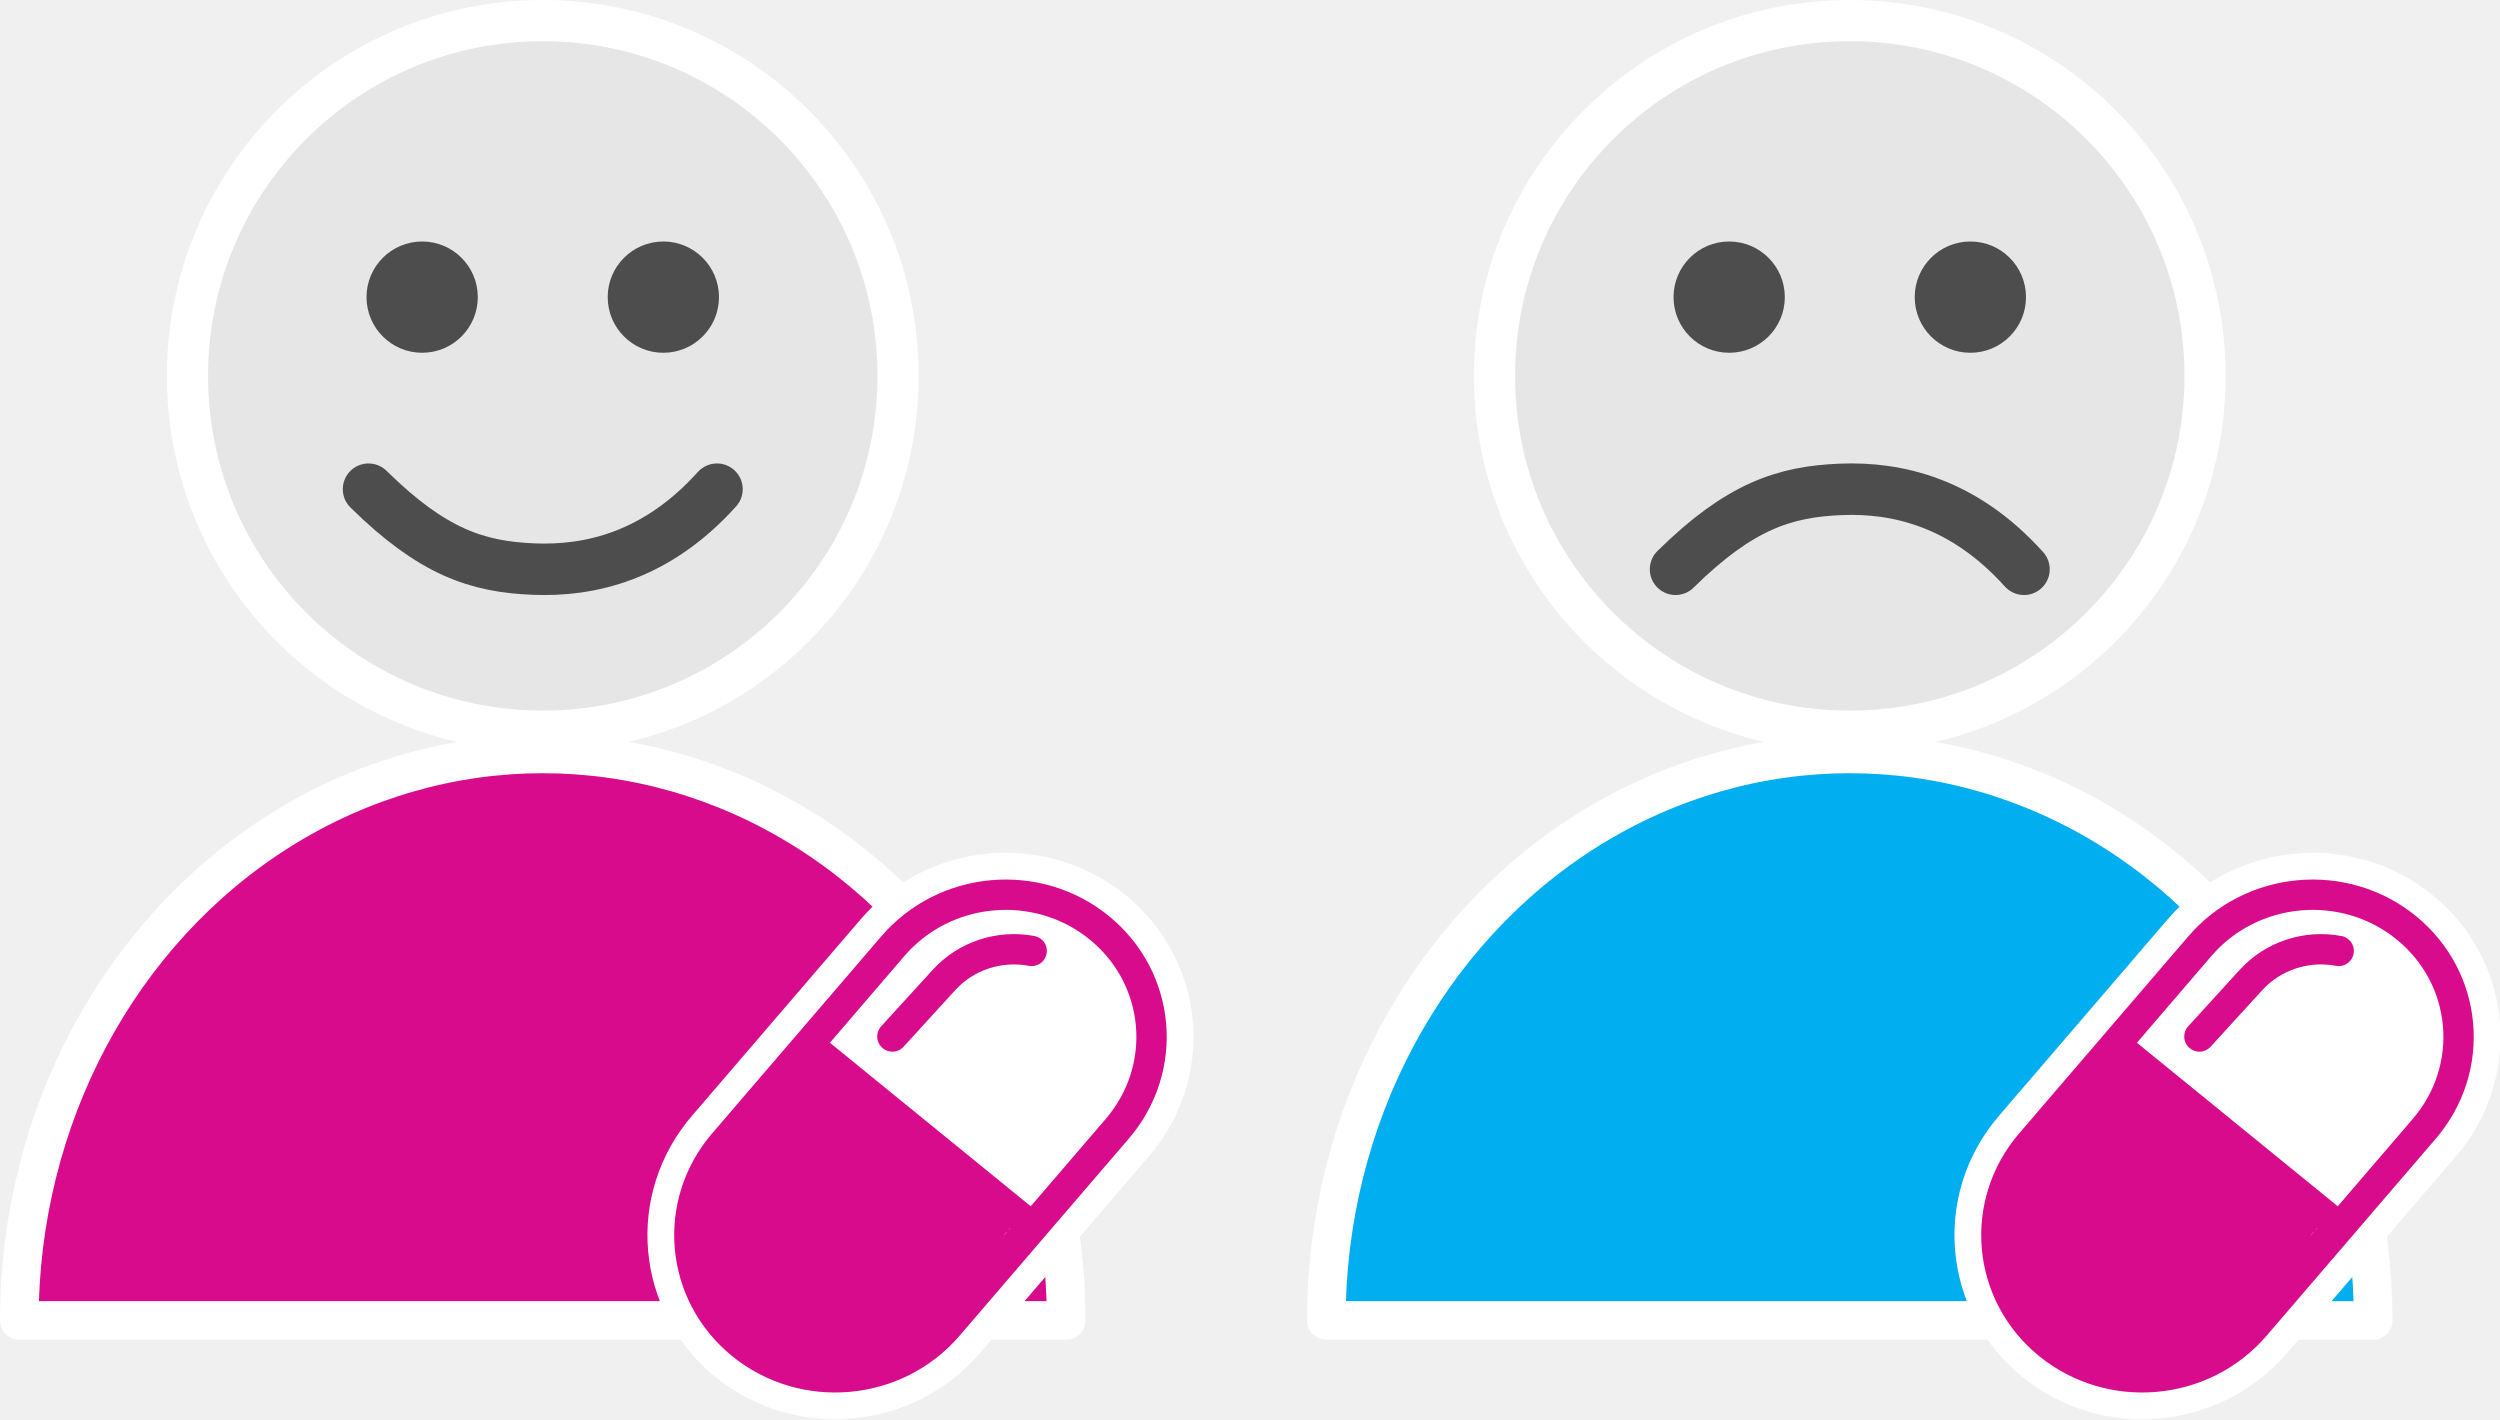
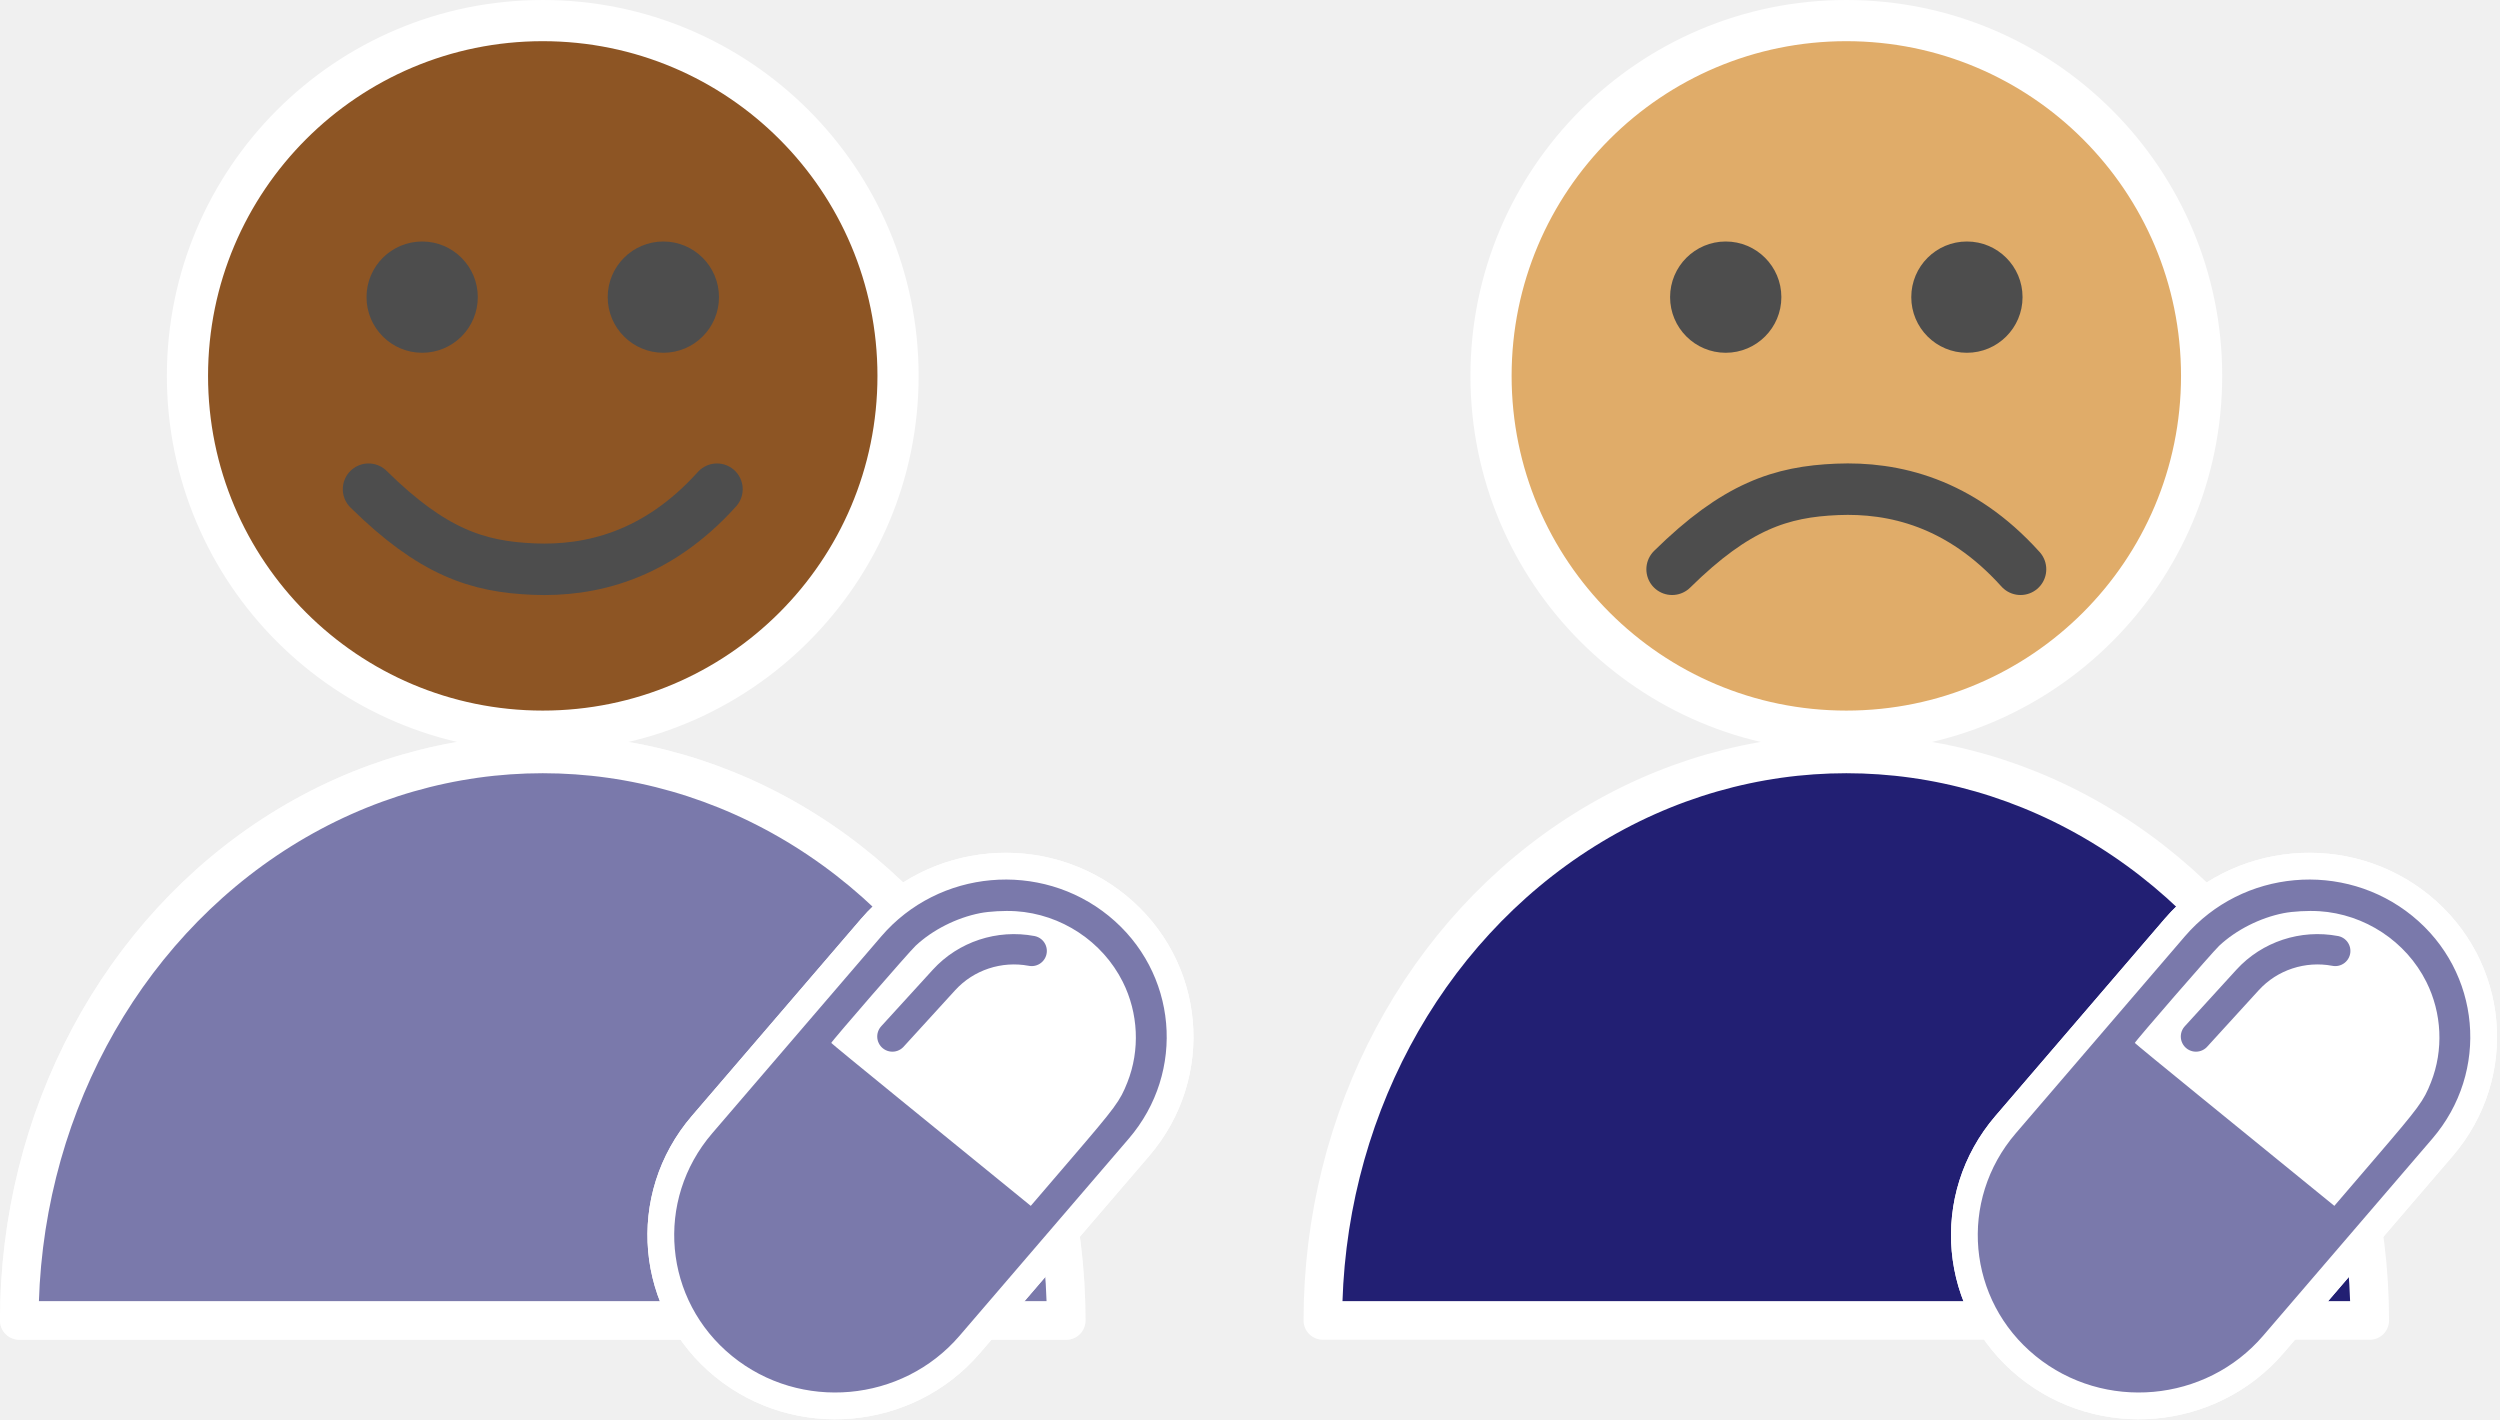
<svg xmlns="http://www.w3.org/2000/svg" xmlns:xlink="http://www.w3.org/1999/xlink" width="97.146" height="55.149" viewBox="0 0 97.146 55.149" fill="none" version="1.1" id="svg153">
  <defs id="defs151">
    <linearGradient id="linearGradient12001">
      <stop style="stop-color:#ffffff;stop-opacity:1;" offset="0" id="stop11999" />
    </linearGradient>
    <linearGradient id="linearGradient11995">
      <stop style="stop-color:#ffffff;stop-opacity:1;" offset="0" id="stop11993" />
    </linearGradient>
    <linearGradient id="linearGradient11162">
      <stop style="stop-color:#4d4d4d;stop-opacity:1;" offset="0" id="stop11160" />
    </linearGradient>
    <linearGradient id="linearGradient11156">
      <stop style="stop-color:#4d4d4d;stop-opacity:1;" offset="0" id="stop11154" />
    </linearGradient>
    <linearGradient id="linearGradient11073">
      <stop style="stop-color:#4d4d4d;stop-opacity:1;" offset="0" id="stop11071" />
    </linearGradient>
    <linearGradient id="linearGradient2282">
      <stop style="stop-color:#e6e6e6;stop-opacity:1;" offset="0" id="stop2280" />
    </linearGradient>
    <linearGradient id="linearGradient2276">
      <stop style="stop-color:#e6e6e6;stop-opacity:1;" offset="0" id="stop2274" />
    </linearGradient>
    <linearGradient id="linearGradient1346">
      <stop style="stop-color:#f9f9f9;stop-opacity:1;" offset="0" id="stop1344" />
    </linearGradient>
    <linearGradient id="linearGradient1064">
      <stop style="stop-color:#d80b8c;stop-opacity:1;" offset="0" id="stop1062" />
    </linearGradient>
    <linearGradient id="white-100">
      <stop style="stop-color:#ffffff;stop-opacity:1;" offset="0" id="stop5858" />
    </linearGradient>
    <linearGradient id="sinai-cyan-100">
      <stop style="stop-color:#01aeef;stop-opacity:1;" offset="0" id="stop1011" />
    </linearGradient>
    <linearGradient id="sinai-magenta-100">
      <stop style="stop-color:#d80b8c;stop-opacity:1;" offset="0" id="stop999" />
    </linearGradient>
    <linearGradient id="sinai-purple-100">
      <stop style="stop-color:#221f73;stop-opacity:1;" offset="0" id="stop987" />
    </linearGradient>
-     <linearGradient xlink:href="#sinai-cyan-100" id="linearGradient12228" gradientUnits="userSpaceOnUse" gradientTransform="translate(-54.97435,0.4879647)" x1="-57.131" y1="-54.444" x2="-14.676" y2="-54.444" />
+     <linearGradient xlink:href="#sinai-purple-100" id="linearGradient12228" gradientUnits="userSpaceOnUse" gradientTransform="translate(-54.97435,0.4879647)" x1="-57.131" y1="-54.444" x2="-14.676" y2="-54.444" />
    <linearGradient xlink:href="#white-100" id="linearGradient12230" gradientUnits="userSpaceOnUse" gradientTransform="matrix(0.8908992,0,0,0.88359,-30.75605,33.25159)" x1="-91.315" y1="-98.697" x2="-43.653" y2="-98.697" />
    <linearGradient xlink:href="#white-100" id="linearGradient12232" gradientUnits="userSpaceOnUse" gradientTransform="translate(0.1857902,2.743161)" x1="21.297" y1="25.629" x2="50.509" y2="25.629" />
    <linearGradient xlink:href="#white-100" id="linearGradient12234" gradientUnits="userSpaceOnUse" gradientTransform="matrix(0.1566282,0,0,0.1566282,-41.88182,-36.01385)" x1="52.22" y1="68.321" x2="81.589" y2="68.321" />
    <linearGradient xlink:href="#white-100" id="linearGradient12236" gradientUnits="userSpaceOnUse" gradientTransform="matrix(0.1566282,0,0,0.1566282,-51.25444,-36.01385)" x1="52.22" y1="68.321" x2="81.589" y2="68.321" />
    <linearGradient xlink:href="#white-100" id="linearGradient12238" gradientUnits="userSpaceOnUse" gradientTransform="matrix(0.01829892,0.2049113,0.2103483,-0.01878446,81.83474,37.91555)" x1="38.744" y1="103.5" x2="174.256" y2="103.5" />
    <linearGradient xlink:href="#white-100" id="linearGradient12240" gradientUnits="userSpaceOnUse" gradientTransform="matrix(0.01829892,0.2049113,0.2103483,-0.01878446,72.77056,12.11152)" x1="167.594" y1="135.382" x2="303.107" y2="135.382" />
    <linearGradient xlink:href="#white-100" id="linearGradient12242" gradientUnits="userSpaceOnUse" gradientTransform="matrix(0.01829892,0.2049113,0.2103483,-0.01878446,81.83473,37.91555)" x1="38.744" y1="103.5" x2="174.256" y2="103.5" />
-     <linearGradient xlink:href="#sinai-magenta-100" id="linearGradient12244" gradientUnits="userSpaceOnUse" gradientTransform="matrix(0.01829892,0.2049113,0.2103483,-0.01878446,72.77055,12.11152)" x1="167.594" y1="135.382" x2="303.107" y2="135.382" />
-     <linearGradient xlink:href="#sinai-magenta-100" id="linearGradient12246" gradientUnits="userSpaceOnUse" gradientTransform="matrix(0.01829892,0.2049113,0.2103483,-0.01878446,72.77055,12.11152)" x1="167.594" y1="135.382" x2="303.107" y2="135.382" />
-     <linearGradient xlink:href="#sinai-magenta-100" id="linearGradient12248" gradientUnits="userSpaceOnUse" gradientTransform="matrix(0.01829892,0.2049113,0.2103483,-0.01878446,72.77055,12.11152)" x1="167.594" y1="135.382" x2="303.107" y2="135.382" />
-     <linearGradient xlink:href="#sinai-magenta-100" id="linearGradient12250" gradientUnits="userSpaceOnUse" gradientTransform="translate(-43.52392,-41.67706)" x1="136.979" y1="103.84" x2="154.12" y2="103.84" />
-     <linearGradient xlink:href="#sinai-magenta-100" id="linearGradient12252" gradientUnits="userSpaceOnUse" gradientTransform="translate(-43.52392,-41.67706)" x1="136.979" y1="103.84" x2="154.12" y2="103.84" />
+     <linearGradient xlink:href="#sinai-purple-100" id="linearGradient12244" gradientUnits="userSpaceOnUse" gradientTransform="matrix(0.01829892,0.2049113,0.2103483,-0.01878446,72.77055,12.11152)" x1="167.594" y1="135.382" x2="303.107" y2="135.382" />
+     <linearGradient xlink:href="#sinai-purple-100" id="linearGradient12246" gradientUnits="userSpaceOnUse" gradientTransform="matrix(0.01829892,0.2049113,0.2103483,-0.01878446,72.77055,12.11152)" x1="167.594" y1="135.382" x2="303.107" y2="135.382" />
+     <linearGradient xlink:href="#sinai-purple-100" id="linearGradient12248" gradientUnits="userSpaceOnUse" gradientTransform="matrix(0.01829892,0.2049113,0.2103483,-0.01878446,72.77055,12.11152)" x1="167.594" y1="135.382" x2="303.107" y2="135.382" />
+     <linearGradient xlink:href="#sinai-purple-100" id="linearGradient12250" gradientUnits="userSpaceOnUse" gradientTransform="translate(-43.52392,-41.67706)" x1="136.979" y1="103.84" x2="154.12" y2="103.84" />
+     <linearGradient xlink:href="#sinai-purple-100" id="linearGradient12252" gradientUnits="userSpaceOnUse" gradientTransform="translate(-43.52392,-41.67706)" x1="136.979" y1="103.84" x2="154.12" y2="103.84" />
    <linearGradient id="sinai-magenta-80">
      <stop style="stop-color:#d80b8c;stop-opacity:0.796;" offset="0" id="stop999-9" />
    </linearGradient>
    <linearGradient id="sinai-cyan-80">
      <stop style="stop-color:#01aeef;stop-opacity:0.803;" offset="0" id="stop1011-4" />
    </linearGradient>
    <linearGradient xlink:href="#linearGradient12001" id="linearGradient12238-2" gradientUnits="userSpaceOnUse" gradientTransform="matrix(0.01829892,0.2049113,0.2103483,-0.01878446,81.83474,37.91555)" x1="38.744" y1="103.5" x2="174.256" y2="103.5" />
    <linearGradient xlink:href="#linearGradient12001" id="linearGradient12240-5" gradientUnits="userSpaceOnUse" gradientTransform="matrix(0.01829892,0.2049113,0.2103483,-0.01878446,72.77056,12.11152)" x1="167.594" y1="135.382" x2="303.107" y2="135.382" />
    <linearGradient xlink:href="#linearGradient12001" id="linearGradient12242-6" gradientUnits="userSpaceOnUse" gradientTransform="matrix(0.01829892,0.2049113,0.2103483,-0.01878446,81.83473,37.91555)" x1="38.744" y1="103.5" x2="174.256" y2="103.5" />
-     <linearGradient xlink:href="#sinai-magenta-100" id="linearGradient12244-3" gradientUnits="userSpaceOnUse" gradientTransform="matrix(0.01829892,0.2049113,0.2103483,-0.01878446,72.77055,12.11152)" x1="167.594" y1="135.382" x2="303.107" y2="135.382" />
-     <linearGradient xlink:href="#sinai-magenta-100" id="linearGradient12250-6" gradientUnits="userSpaceOnUse" gradientTransform="translate(-43.52392,-41.67706)" x1="136.979" y1="103.84" x2="154.12" y2="103.84" />
-     <linearGradient xlink:href="#sinai-magenta-100" id="linearGradient12252-0" gradientUnits="userSpaceOnUse" gradientTransform="translate(-43.52392,-41.67706)" x1="136.979" y1="103.84" x2="154.12" y2="103.84" />
-     <linearGradient xlink:href="#sinai-magenta-100" id="linearGradient19491" gradientUnits="userSpaceOnUse" gradientTransform="translate(-54.97435,0.4879647)" x1="-57.131" y1="-54.444" x2="-14.676" y2="-54.444" />
+     <linearGradient xlink:href="#sinai-purple-100" id="linearGradient12244-3" gradientUnits="userSpaceOnUse" gradientTransform="matrix(0.01829892,0.2049113,0.2103483,-0.01878446,72.77055,12.11152)" x1="167.594" y1="135.382" x2="303.107" y2="135.382" />
+     <linearGradient xlink:href="#sinai-purple-100" id="linearGradient12250-6" gradientUnits="userSpaceOnUse" gradientTransform="translate(-43.52392,-41.67706)" x1="136.979" y1="103.84" x2="154.12" y2="103.84" />
+     <linearGradient xlink:href="#sinai-purple-100" id="linearGradient12252-0" gradientUnits="userSpaceOnUse" gradientTransform="translate(-43.52392,-41.67706)" x1="136.979" y1="103.84" x2="154.12" y2="103.84" />
+     <linearGradient xlink:href="#sinai-purple-100" id="linearGradient19491" gradientUnits="userSpaceOnUse" gradientTransform="translate(-54.97435,0.4879647)" x1="-57.131" y1="-54.444" x2="-14.676" y2="-54.444" />
    <linearGradient xlink:href="#white-100" id="linearGradient19493" gradientUnits="userSpaceOnUse" gradientTransform="matrix(0.8908992,0,0,0.88359,-30.75605,33.25159)" x1="-91.315" y1="-98.697" x2="-43.653" y2="-98.697" />
    <linearGradient xlink:href="#white-100" id="linearGradient19495" gradientUnits="userSpaceOnUse" gradientTransform="translate(0.1857902,2.743161)" x1="21.297" y1="25.629" x2="50.509" y2="25.629" />
    <linearGradient xlink:href="#white-100" id="linearGradient19497" gradientUnits="userSpaceOnUse" gradientTransform="matrix(0.1566282,0,0,0.1566282,-41.88182,-36.01385)" x1="52.22" y1="68.321" x2="81.589" y2="68.321" />
    <linearGradient xlink:href="#white-100" id="linearGradient19499" gradientUnits="userSpaceOnUse" gradientTransform="matrix(0.1566282,0,0,0.1566282,-51.25444,-36.01385)" x1="52.22" y1="68.321" x2="81.589" y2="68.321" />
-     <linearGradient xlink:href="#sinai-magenta-100" id="linearGradient19501" gradientUnits="userSpaceOnUse" gradientTransform="matrix(0.01829892,0.2049113,0.2103483,-0.01878446,72.77055,12.11152)" x1="167.594" y1="135.382" x2="303.107" y2="135.382" />
-     <linearGradient xlink:href="#sinai-magenta-100" id="linearGradient19503" gradientUnits="userSpaceOnUse" gradientTransform="matrix(0.01829892,0.2049113,0.2103483,-0.01878446,72.77055,12.11152)" x1="167.594" y1="135.382" x2="303.107" y2="135.382" />
+     <linearGradient xlink:href="#sinai-purple-100" id="linearGradient19501" gradientUnits="userSpaceOnUse" gradientTransform="matrix(0.01829892,0.2049113,0.2103483,-0.01878446,72.77055,12.11152)" x1="167.594" y1="135.382" x2="303.107" y2="135.382" />
+     <linearGradient xlink:href="#sinai-purple-100" id="linearGradient19503" gradientUnits="userSpaceOnUse" gradientTransform="matrix(0.01829892,0.2049113,0.2103483,-0.01878446,72.77055,12.11152)" x1="167.594" y1="135.382" x2="303.107" y2="135.382" />
+     <linearGradient xlink:href="#sinai-purple-100" id="linearGradient10571" x1="91.758" y1="57.794" x2="119.351" y2="57.794" gradientUnits="userSpaceOnUse" />
+     <linearGradient xlink:href="#white-100" id="linearGradient17396" gradientUnits="userSpaceOnUse" gradientTransform="matrix(0.01829892,0.2049113,0.2103483,-0.01878446,81.83474,37.91555)" x1="38.744" y1="103.5" x2="174.256" y2="103.5" />
+     <linearGradient xlink:href="#white-100" id="linearGradient17398" gradientUnits="userSpaceOnUse" gradientTransform="matrix(0.01829892,0.2049113,0.2103483,-0.01878446,72.77056,12.11152)" x1="167.594" y1="135.382" x2="303.107" y2="135.382" />
+     <linearGradient xlink:href="#sinai-purple-100" id="linearGradient17400" gradientUnits="userSpaceOnUse" gradientTransform="matrix(0.01829892,0.2049113,0.2103483,-0.01878446,72.77055,12.11152)" x1="167.594" y1="135.382" x2="303.107" y2="135.382" />
+     <linearGradient xlink:href="#sinai-purple-100" id="linearGradient17402" gradientUnits="userSpaceOnUse" gradientTransform="matrix(0.01829892,0.2049113,0.2103483,-0.01878446,72.77055,12.11152)" x1="167.594" y1="135.382" x2="303.107" y2="135.382" />
+     <linearGradient xlink:href="#sinai-purple-100" id="linearGradient10571-2" x1="91.758" y1="57.794" x2="119.351" y2="57.794" gradientUnits="userSpaceOnUse" />
+     <linearGradient xlink:href="#white-100" id="linearGradient17498" gradientUnits="userSpaceOnUse" gradientTransform="matrix(0.01829892,0.2049113,0.2103483,-0.01878446,81.83474,37.91555)" x1="38.744" y1="103.5" x2="174.256" y2="103.5" />
+     <linearGradient xlink:href="#white-100" id="linearGradient17500" gradientUnits="userSpaceOnUse" gradientTransform="matrix(0.01829892,0.2049113,0.2103483,-0.01878446,72.77056,12.11152)" x1="167.594" y1="135.382" x2="303.107" y2="135.382" />
+     <linearGradient xlink:href="#sinai-purple-100" id="linearGradient17502" gradientUnits="userSpaceOnUse" gradientTransform="matrix(0.01829892,0.2049113,0.2103483,-0.01878446,72.77055,12.11152)" x1="167.594" y1="135.382" x2="303.107" y2="135.382" />
+     <linearGradient xlink:href="#sinai-purple-100" id="linearGradient17504" gradientUnits="userSpaceOnUse" gradientTransform="matrix(0.01829892,0.2049113,0.2103483,-0.01878446,72.77055,12.11152)" x1="167.594" y1="135.382" x2="303.107" y2="135.382" />
+     <linearGradient xlink:href="#white-100" id="linearGradient2422" gradientUnits="userSpaceOnUse" gradientTransform="matrix(0.8908992,0,0,0.88359,-30.75605,33.25159)" x1="-91.315" y1="-98.697" x2="-43.653" y2="-98.697" />
  </defs>
  <g id="g3979" transform="translate(-18.99858,-13.65044)">
-     <g id="g18955">
-       <path style="fill:url(#linearGradient12228);fill-opacity:1;stroke:url(#linearGradient12230);stroke-width:1.5;stroke-linecap:round;stroke-linejoin:round;stroke-dasharray:none;stroke-opacity:1" id="path1060-5-8-5" d="m -70.537,-64.961 a 20.34,22.014 0 0 1 -10.17,19.065 20.34,22.014 0 0 1 -20.34,-10e-7 20.34,22.014 0 0 1 -10.17,-19.065 h 20.34 z" transform="scale(-1)" />
+     <g id="g18955" transform="translate(-50.78856)">
+       <path style="opacity:1;fill:#ffffff;fill-opacity:1;stroke:url(#linearGradient2422);stroke-width:1.5;stroke-linecap:round;stroke-linejoin:round;stroke-dasharray:none;stroke-opacity:1" id="path1060-5-8-5-05" d="m -70.537,-64.961 a 20.34,22.014 0 0 1 -10.17,19.065 20.34,22.014 0 0 1 -20.34,-10e-7 20.34,22.014 0 0 1 -10.17,-19.065 h 20.34 z" transform="scale(-1)" />
+       <path style="opacity:0.6;fill:url(#linearGradient12228);fill-opacity:1;stroke:url(#linearGradient12230);stroke-width:1.5;stroke-linecap:round;stroke-linejoin:round;stroke-dasharray:none;stroke-opacity:1" id="path1060-5-8-5" d="m -70.537,-64.961 a 20.34,22.014 0 0 1 -10.17,19.065 20.34,22.014 0 0 1 -20.34,-10e-7 20.34,22.014 0 0 1 -10.17,-19.065 h 20.34 z" transform="scale(-1)" />
      <g id="g12009-1" transform="translate(54.78856,-0.1163844)">
-         <circle style="fill:#e6e6e6;stroke:url(#linearGradient12232);stroke-width:1.6;stroke-linecap:round;stroke-linejoin:round;stroke-dasharray:none;stroke-opacity:1" id="path1060-4-3" cx="36.089" cy="28.373" r="13.806" />
+         <circle style="fill:#8d5524;fill-opacity:1;stroke:url(#linearGradient12232);stroke-width:1.6;stroke-linecap:round;stroke-linejoin:round;stroke-dasharray:none;stroke-opacity:1" id="path1060-4-3" cx="36.089" cy="28.373" r="13.806" />
        <circle style="fill:#4d4d4d;stroke:url(#linearGradient12234);stroke-width:0;stroke-linecap:round;stroke-linejoin:round;stroke-dasharray:none;stroke-opacity:0.796" id="path1060-0-1-9" cx="-31.403" cy="-25.313" r="2.162" transform="scale(-1)" />
        <circle style="fill:#4d4d4d;stroke:url(#linearGradient12236);stroke-width:0;stroke-linecap:round;stroke-linejoin:round;stroke-dasharray:none;stroke-opacity:0.796" id="path1060-0-9-3-7" cx="-40.775" cy="-25.313" r="2.162" transform="scale(-1)" />
-         <path style="fill:none;stroke:#4d4d4d;stroke-width:2;stroke-linecap:round;stroke-linejoin:round;stroke-dasharray:none;stroke-opacity:1" d="m 29.319,35.888 c 2.495,-2.457 4.238,-3.015 6.415,-3.105 2.177,-0.09 4.773,0.492 7.125,3.105 v 0" id="path3910-8-3" />
+         <path style="fill:none;stroke:#4d4d4d;stroke-width:2;stroke-linecap:round;stroke-linejoin:round;stroke-dasharray:none;stroke-opacity:1" d="m 29.319,32.776 c 2.495,2.457 4.238,3.015 6.415,3.105 2.177,0.09 4.773,-0.492 7.125,-3.105 v 0" id="path3910-8-3" />
      </g>
      <g id="g18916" transform="matrix(0.693137,0,0,0.693137,32.39081,17.73496)">
        <path d="m 94.523,58.198 9.484,-11.047 c 2.918,-3.398 8.099,-3.861 11.572,-1.033 3.474,2.828 3.925,7.875 1.007,11.273 l -9.484,11.047 c -2.918,3.399 -8.099,3.861 -11.572,1.033 -3.474,-2.828 -3.924,-7.875 -1.007,-11.273 z" fill="white" stroke="#221F73" stroke-width="8.376" id="path136-3-4-7" style="fill:url(#linearGradient12238);fill-opacity:1;stroke:url(#linearGradient12240);stroke-width:4.7;stroke-dasharray:none;stroke-opacity:1" />
        <path d="m 94.523,58.198 9.484,-11.047 c 2.918,-3.398 8.099,-3.861 11.572,-1.033 3.474,2.828 3.925,7.875 1.007,11.273 l -9.484,11.047 c -2.918,3.399 -8.099,3.861 -11.572,1.033 -3.474,-2.828 -3.924,-7.875 -1.007,-11.273 z" fill="white" stroke="#221F73" stroke-width="1.746" id="path136-3-5" style="fill:url(#linearGradient12242);fill-opacity:1;stroke:url(#linearGradient12244);stroke-width:1.7;stroke-dasharray:none;stroke-opacity:1" />
        <path d="M 112.173,63.182 98.936,52.407" stroke="#221F73" stroke-width="1.746" id="path138-8-0" style="stroke:url(#linearGradient12246);stroke-width:1.7;stroke-dasharray:none" />
        <path d="m 103.981,52.216 2.556,-2.801 0.341,-0.373 c 1.231,-1.349 3.1,-1.967 4.912,-1.624" stroke="#221F73" stroke-width="1.746" stroke-linecap="round" id="path140-1-2" style="stroke:url(#linearGradient12248);stroke-width:1.7;stroke-dasharray:none" />
-         <path style="fill:url(#linearGradient12250);fill-opacity:1.0;stroke:url(#linearGradient12252);stroke-width:0.346;stroke-linecap:round;stroke-linejoin:round;stroke-dasharray:none;stroke-opacity:1" d="m 99.719,70.362 c -0.621,-0.099 -1.458,-0.361 -2.066,-0.648 -3.652,-1.724 -5.156,-5.935 -3.381,-9.47 0.392,-0.78 0.543,-0.975 2.905,-3.731 l 2.202,-2.57 5.564,4.527 c 3.06,2.49 5.572,4.533 5.582,4.542 0.01,0.008 -0.998,1.2 -2.24,2.648 -2.285,2.664 -2.79,3.17 -3.693,3.699 -1.231,0.722 -2.195,0.992 -3.633,1.02 -0.561,0.011 -1.119,0.004 -1.239,-0.015 z" id="path11152-1" />
+         <path style="fill:url(#linearGradient12250);fill-opacity:1;stroke:url(#linearGradient12252);stroke-width:0.346;stroke-linecap:round;stroke-linejoin:round;stroke-dasharray:none;stroke-opacity:1" d="m 99.719,70.362 c -0.621,-0.099 -1.458,-0.361 -2.066,-0.648 -3.652,-1.724 -5.156,-5.935 -3.381,-9.47 0.392,-0.78 0.543,-0.975 2.905,-3.731 l 2.202,-2.57 5.564,4.527 c 3.06,2.49 5.572,4.533 5.582,4.542 0.01,0.008 -0.998,1.2 -2.24,2.648 -2.285,2.664 -2.79,3.17 -3.693,3.699 -1.231,0.722 -2.195,0.992 -3.633,1.02 -0.561,0.011 -1.119,0.004 -1.239,-0.015 z" id="path11152-1" />
      </g>
    </g>
-     <g id="g18955-4" transform="translate(-54.78856)">
+     <g id="g18955-4" transform="translate(-4.133997)">
      <g id="g18916-7" transform="matrix(0.693137,0,0,0.693137,32.39081,17.73496)" />
      <g id="g19624" transform="translate(4)">
        <path style="fill:url(#linearGradient19491);fill-opacity:1;stroke:url(#linearGradient19493);stroke-width:1.5;stroke-linecap:round;stroke-linejoin:round;stroke-dasharray:none;stroke-opacity:1" id="path1060-5-8-5-0" d="m -70.537,-64.961 a 20.34,22.014 0 0 1 -10.17,19.065 20.34,22.014 0 0 1 -20.34,-10e-7 20.34,22.014 0 0 1 -10.17,-19.065 h 20.34 z" transform="scale(-1)" />
        <g id="g12009-1-5" transform="translate(54.78856,-0.1163844)">
-           <circle style="fill:#e6e6e6;stroke:url(#linearGradient19495);stroke-width:1.6;stroke-linecap:round;stroke-linejoin:round;stroke-dasharray:none;stroke-opacity:1" id="path1060-4-3-6" cx="36.089" cy="28.373" r="13.806" />
+           <circle style="fill:#e0ac69;fill-opacity:1;stroke:url(#linearGradient19495);stroke-width:1.6;stroke-linecap:round;stroke-linejoin:round;stroke-dasharray:none;stroke-opacity:1" id="path1060-4-3-6" cx="36.089" cy="28.373" r="13.806" />
          <circle style="fill:#4d4d4d;stroke:url(#linearGradient19497);stroke-width:0;stroke-linecap:round;stroke-linejoin:round;stroke-dasharray:none;stroke-opacity:0.796" id="path1060-0-1-9-8" cx="-31.403" cy="-25.313" r="2.162" transform="scale(-1)" />
          <circle style="fill:#4d4d4d;stroke:url(#linearGradient19499);stroke-width:0;stroke-linecap:round;stroke-linejoin:round;stroke-dasharray:none;stroke-opacity:0.796" id="path1060-0-9-3-7-5" cx="-40.775" cy="-25.313" r="2.162" transform="scale(-1)" />
-           <path style="fill:none;stroke:#4d4d4d;stroke-width:2;stroke-linecap:round;stroke-linejoin:round;stroke-dasharray:none;stroke-opacity:1" d="m 29.319,32.776 c 2.495,2.457 4.238,3.015 6.415,3.105 2.177,0.09 4.773,-0.492 7.125,-3.105 v 0" id="path3910-8-3-3" />
+           <path style="fill:none;stroke:#4d4d4d;stroke-width:2;stroke-linecap:round;stroke-linejoin:round;stroke-dasharray:none;stroke-opacity:1" d="m 29.319,35.888 c 2.495,-2.457 4.238,-3.015 6.415,-3.105 2.177,-0.09 4.773,0.492 7.125,3.105 v 0" id="path3910-8-3-3" />
        </g>
        <path d="m 94.523,58.198 9.484,-11.047 c 2.918,-3.398 8.099,-3.861 11.572,-1.033 3.474,2.828 3.925,7.875 1.007,11.273 l -9.484,11.047 c -2.918,3.399 -8.099,3.861 -11.572,1.033 -3.474,-2.828 -3.924,-7.875 -1.007,-11.273 z" fill="white" stroke="#221F73" stroke-width="8.376" id="path136-3-4-7-6" style="fill:url(#linearGradient12238-2);fill-opacity:1;stroke:url(#linearGradient12240-5);stroke-width:4.7;stroke-dasharray:none;stroke-opacity:1" transform="matrix(0.693137,0,0,0.693137,32.39081,17.73496)" />
        <path d="m 94.523,58.198 9.484,-11.047 c 2.918,-3.398 8.099,-3.861 11.572,-1.033 3.474,2.828 3.925,7.875 1.007,11.273 l -9.484,11.047 c -2.918,3.399 -8.099,3.861 -11.572,1.033 -3.474,-2.828 -3.924,-7.875 -1.007,-11.273 z" fill="white" stroke="#221F73" stroke-width="1.746" id="path136-3-5-8" style="fill:url(#linearGradient12242-6);fill-opacity:1;stroke:url(#linearGradient19501);stroke-width:1.7;stroke-dasharray:none;stroke-opacity:1" transform="matrix(0.693137,0,0,0.693137,32.39081,17.73496)" />
        <path d="M 112.173,63.182 98.936,52.407" stroke="#221F73" stroke-width="1.746" id="path138-8-0-6" style="stroke:url(#linearGradient19503);stroke-width:1.7;stroke-dasharray:none" transform="matrix(0.693137,0,0,0.693137,32.39081,17.73496)" />
        <path d="m 103.981,52.216 2.556,-2.801 0.341,-0.373 c 1.231,-1.349 3.1,-1.967 4.912,-1.624" stroke="#221F73" stroke-width="1.746" stroke-linecap="round" id="path140-1-2-7" style="stroke:url(#linearGradient12244-3);stroke-width:1.7;stroke-dasharray:none" transform="matrix(0.693137,0,0,0.693137,32.39081,17.73496)" />
        <path style="fill:url(#linearGradient12250-6);fill-opacity:1;stroke:url(#linearGradient12252-0);stroke-width:0.346;stroke-linecap:round;stroke-linejoin:round;stroke-dasharray:none;stroke-opacity:1" d="m 99.719,70.362 c -0.621,-0.099 -1.458,-0.361 -2.066,-0.648 -3.652,-1.724 -5.156,-5.935 -3.381,-9.47 0.392,-0.78 0.543,-0.975 2.905,-3.731 l 2.202,-2.57 5.564,4.527 c 3.06,2.49 5.572,4.533 5.582,4.542 0.01,0.008 -0.998,1.2 -2.24,2.648 -2.285,2.664 -2.79,3.17 -3.693,3.699 -1.231,0.722 -2.195,0.992 -3.633,1.02 -0.561,0.011 -1.119,0.004 -1.239,-0.015 z" id="path11152-1-1" transform="matrix(0.693137,0,0,0.693137,32.39081,17.73496)" />
+         <g id="g18916-78" transform="matrix(0.693137,0,0,0.693137,32.39081,17.73496)">
+           <path d="m 94.523,58.198 9.484,-11.047 c 2.918,-3.398 8.099,-3.861 11.572,-1.033 3.474,2.828 3.925,7.875 1.007,11.273 l -9.484,11.047 c -2.918,3.399 -8.099,3.861 -11.572,1.033 -3.474,-2.828 -3.924,-7.875 -1.007,-11.273 z" fill="white" stroke="#221F73" stroke-width="8.376" id="path136-3-4-7-4" style="fill:url(#linearGradient17396);fill-opacity:1;stroke:url(#linearGradient17398);stroke-width:4.7;stroke-dasharray:none;stroke-opacity:1" />
+           <path id="path138-8-0-0" style="opacity:0.6;fill:url(#linearGradient10571);fill-opacity:1;stroke:url(#linearGradient17400);stroke-width:1.7;stroke-dasharray:none" class="UnoptimicedTransforms" d="M 112.173,63.182 98.936,52.407 m -4.413,5.791 9.484,-11.047 c 2.918,-3.398 8.099,-3.861 11.572,-1.033 3.474,2.828 3.925,7.875 1.007,11.273 l -9.484,11.047 c -2.918,3.399 -8.099,3.861 -11.572,1.033 -3.474,-2.828 -3.924,-7.875 -1.007,-11.273 z" />
+           <path style="opacity:1;fill:#ffffff;fill-opacity:1;stroke:none;stroke-width:0.159;stroke-dasharray:none" d="m 110.892,45.19 c 2.552,0.163 4.867,1.69 6.005,3.962 0.877,1.75 0.973,3.829 0.26,5.631 -0.421,1.062 -0.627,1.342 -3.181,4.319 l -2.237,2.608 -1.784,-1.453 c -0.981,-0.799 -3.498,-2.848 -5.593,-4.553 -2.095,-1.705 -3.808,-3.112 -3.808,-3.128 0,-0.075 4.38,-5.122 4.728,-5.447 0.948,-0.889 2.293,-1.569 3.613,-1.829 0.519,-0.102 1.374,-0.149 1.998,-0.109 z" id="path10565" />
+           <path d="m 103.981,52.216 2.556,-2.801 0.341,-0.373 c 1.231,-1.349 3.1,-1.967 4.912,-1.624" stroke="#221F73" stroke-width="1.746" stroke-linecap="round" id="path140-1-2-0" style="opacity:0.6;stroke:url(#linearGradient17402);stroke-width:1.7;stroke-dasharray:none" />
+         </g>
+         <g id="g18916-78-7" transform="matrix(0.693137,0,0,0.693137,-18.26375,17.73496)">
+           <path d="m 94.523,58.198 9.484,-11.047 c 2.918,-3.398 8.099,-3.861 11.572,-1.033 3.474,2.828 3.925,7.875 1.007,11.273 l -9.484,11.047 c -2.918,3.399 -8.099,3.861 -11.572,1.033 -3.474,-2.828 -3.924,-7.875 -1.007,-11.273 z" fill="white" stroke="#221F73" stroke-width="8.376" id="path136-3-4-7-4-4" style="fill:url(#linearGradient17498);fill-opacity:1;stroke:url(#linearGradient17500);stroke-width:4.7;stroke-dasharray:none;stroke-opacity:1" />
+           <path id="path138-8-0-0-1" style="opacity:0.6;fill:url(#linearGradient10571-2);fill-opacity:1;stroke:url(#linearGradient17502);stroke-width:1.7;stroke-dasharray:none" class="UnoptimicedTransforms" d="M 112.173,63.182 98.936,52.407 m -4.413,5.791 9.484,-11.047 c 2.918,-3.398 8.099,-3.861 11.572,-1.033 3.474,2.828 3.925,7.875 1.007,11.273 l -9.484,11.047 c -2.918,3.399 -8.099,3.861 -11.572,1.033 -3.474,-2.828 -3.924,-7.875 -1.007,-11.273 z" />
+           <path style="opacity:1;fill:#ffffff;fill-opacity:1;stroke:none;stroke-width:0.159;stroke-dasharray:none" d="m 110.892,45.19 c 2.552,0.163 4.867,1.69 6.005,3.962 0.877,1.75 0.973,3.829 0.26,5.631 -0.421,1.062 -0.627,1.342 -3.181,4.319 l -2.237,2.608 -1.784,-1.453 c -0.981,-0.799 -3.498,-2.848 -5.593,-4.553 -2.095,-1.705 -3.808,-3.112 -3.808,-3.128 0,-0.075 4.38,-5.122 4.728,-5.447 0.948,-0.889 2.293,-1.569 3.613,-1.829 0.519,-0.102 1.374,-0.149 1.998,-0.109 z" id="path10565-8" />
+           <path d="m 103.981,52.216 2.556,-2.801 0.341,-0.373 c 1.231,-1.349 3.1,-1.967 4.912,-1.624" stroke="#221F73" stroke-width="1.746" stroke-linecap="round" id="path140-1-2-0-5" style="opacity:0.6;stroke:url(#linearGradient17504);stroke-width:1.7;stroke-dasharray:none" />
+         </g>
      </g>
    </g>
  </g>
</svg>
